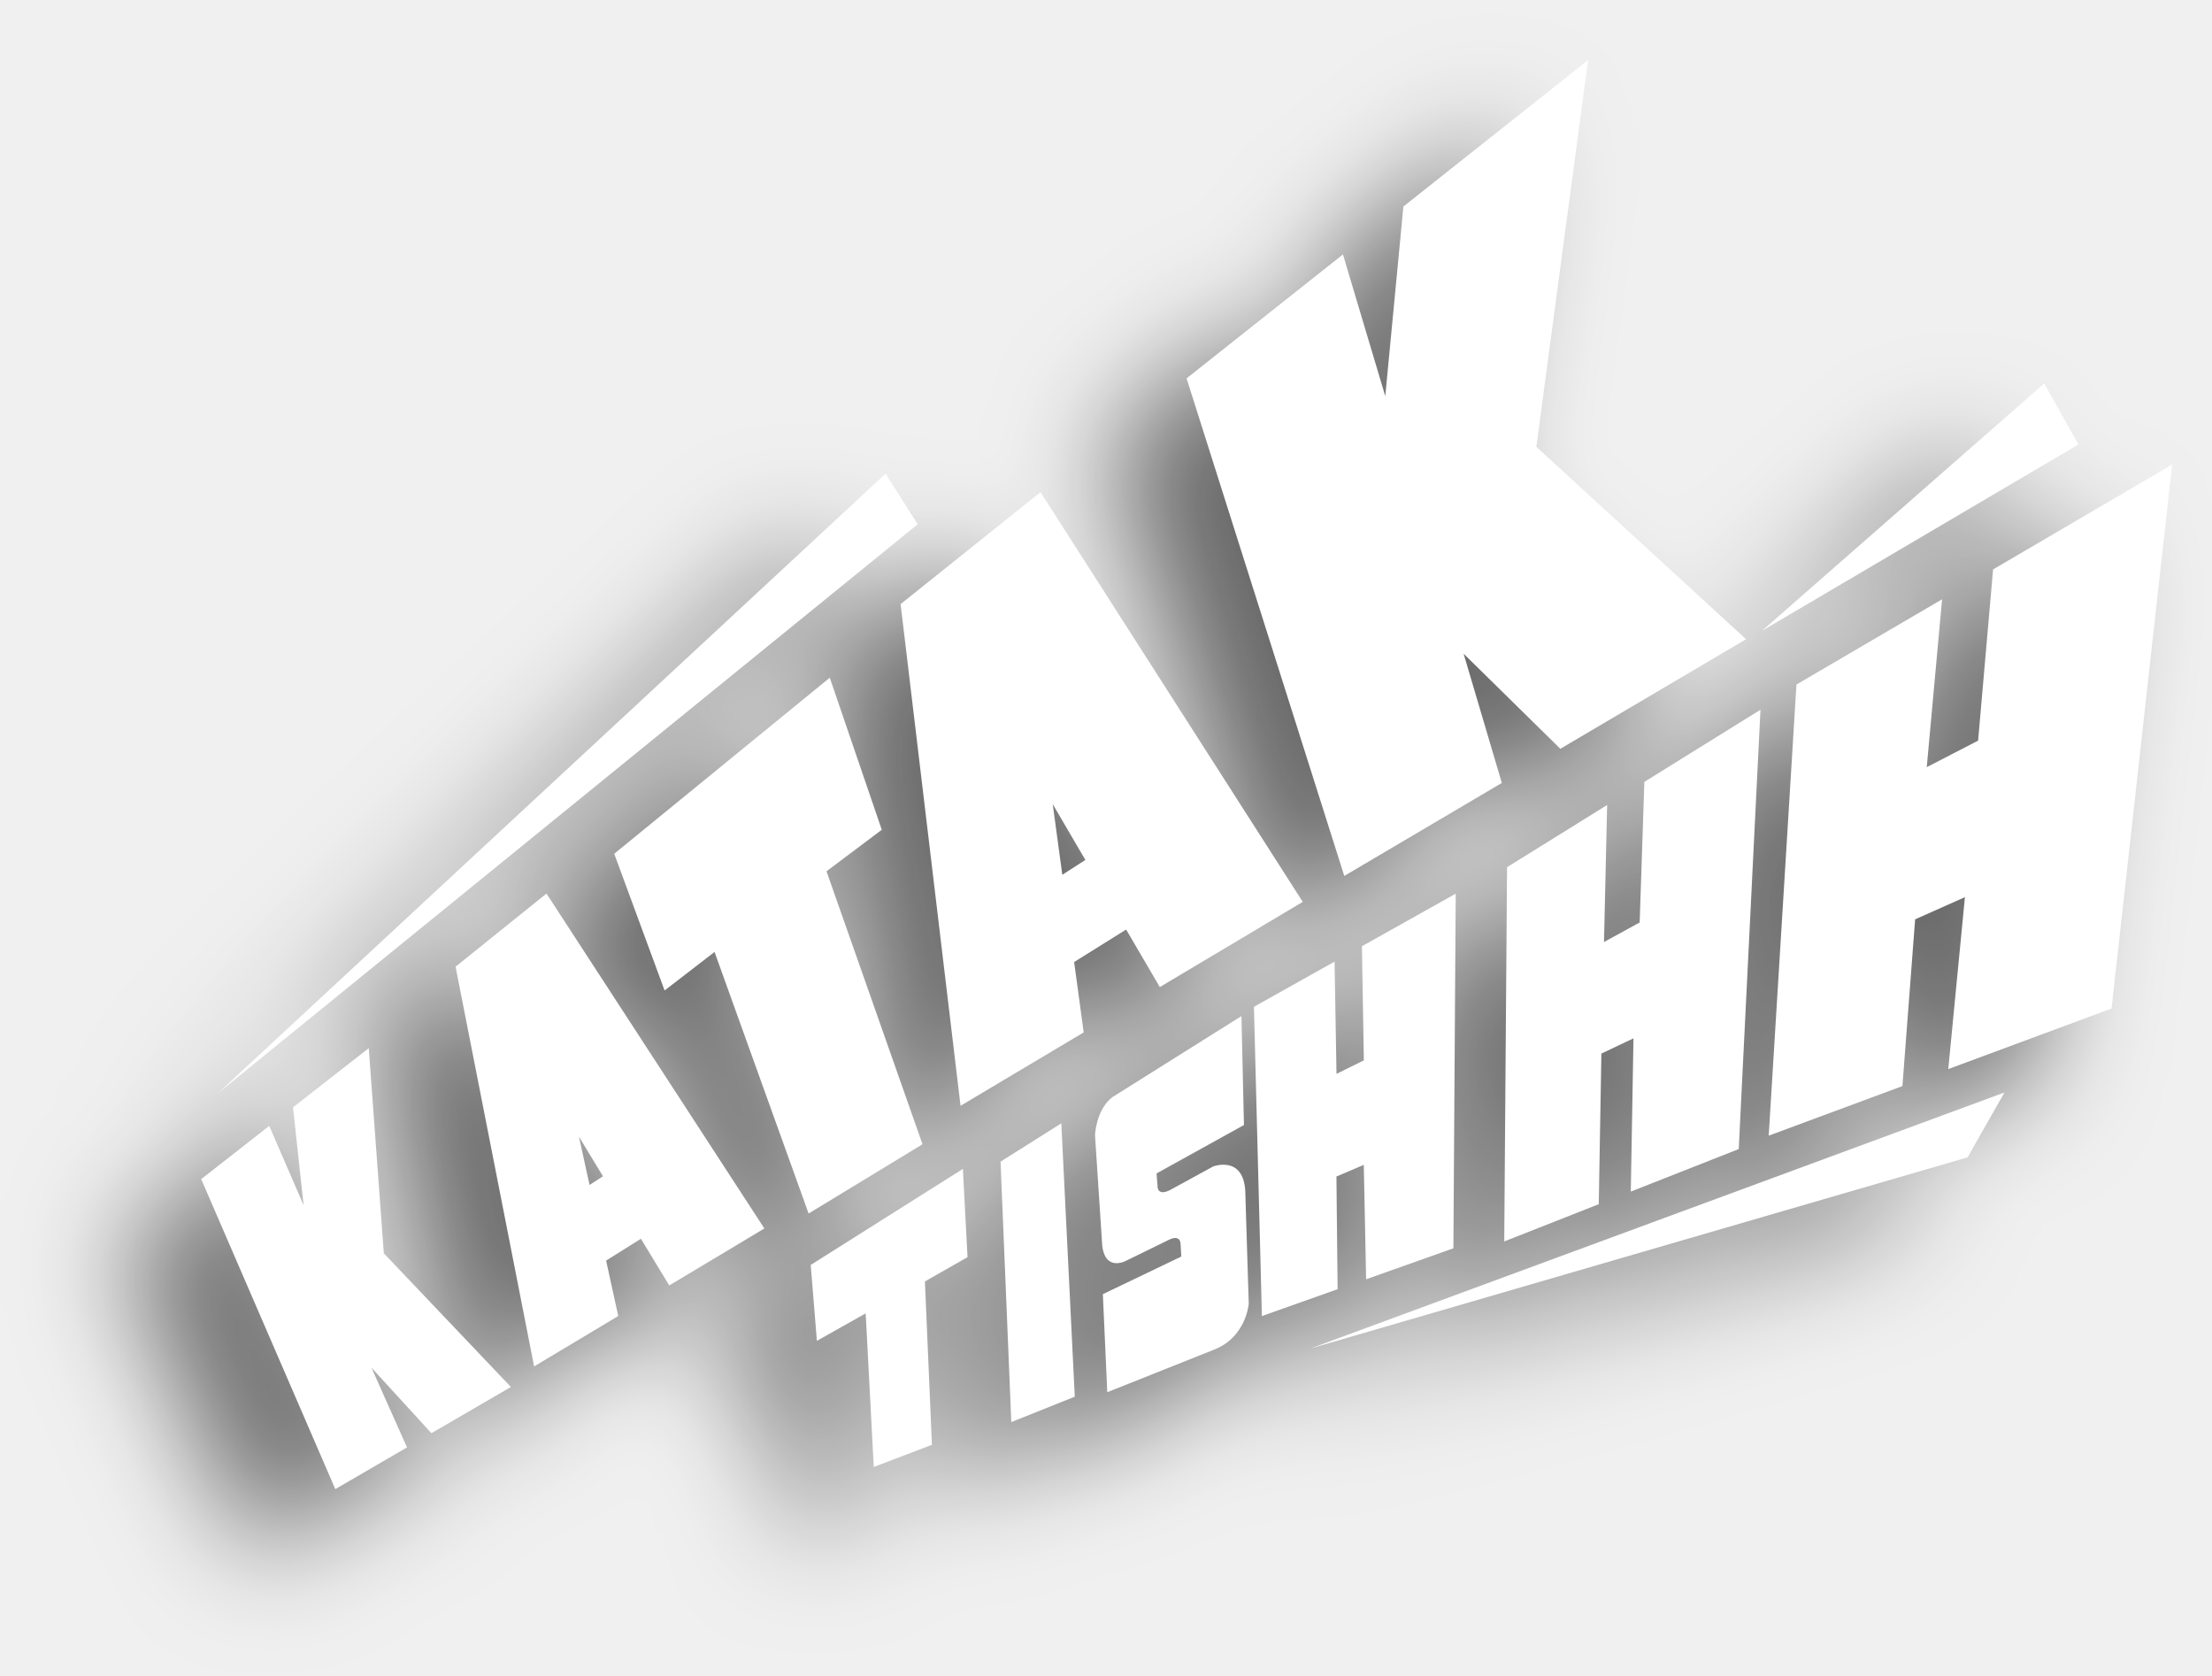
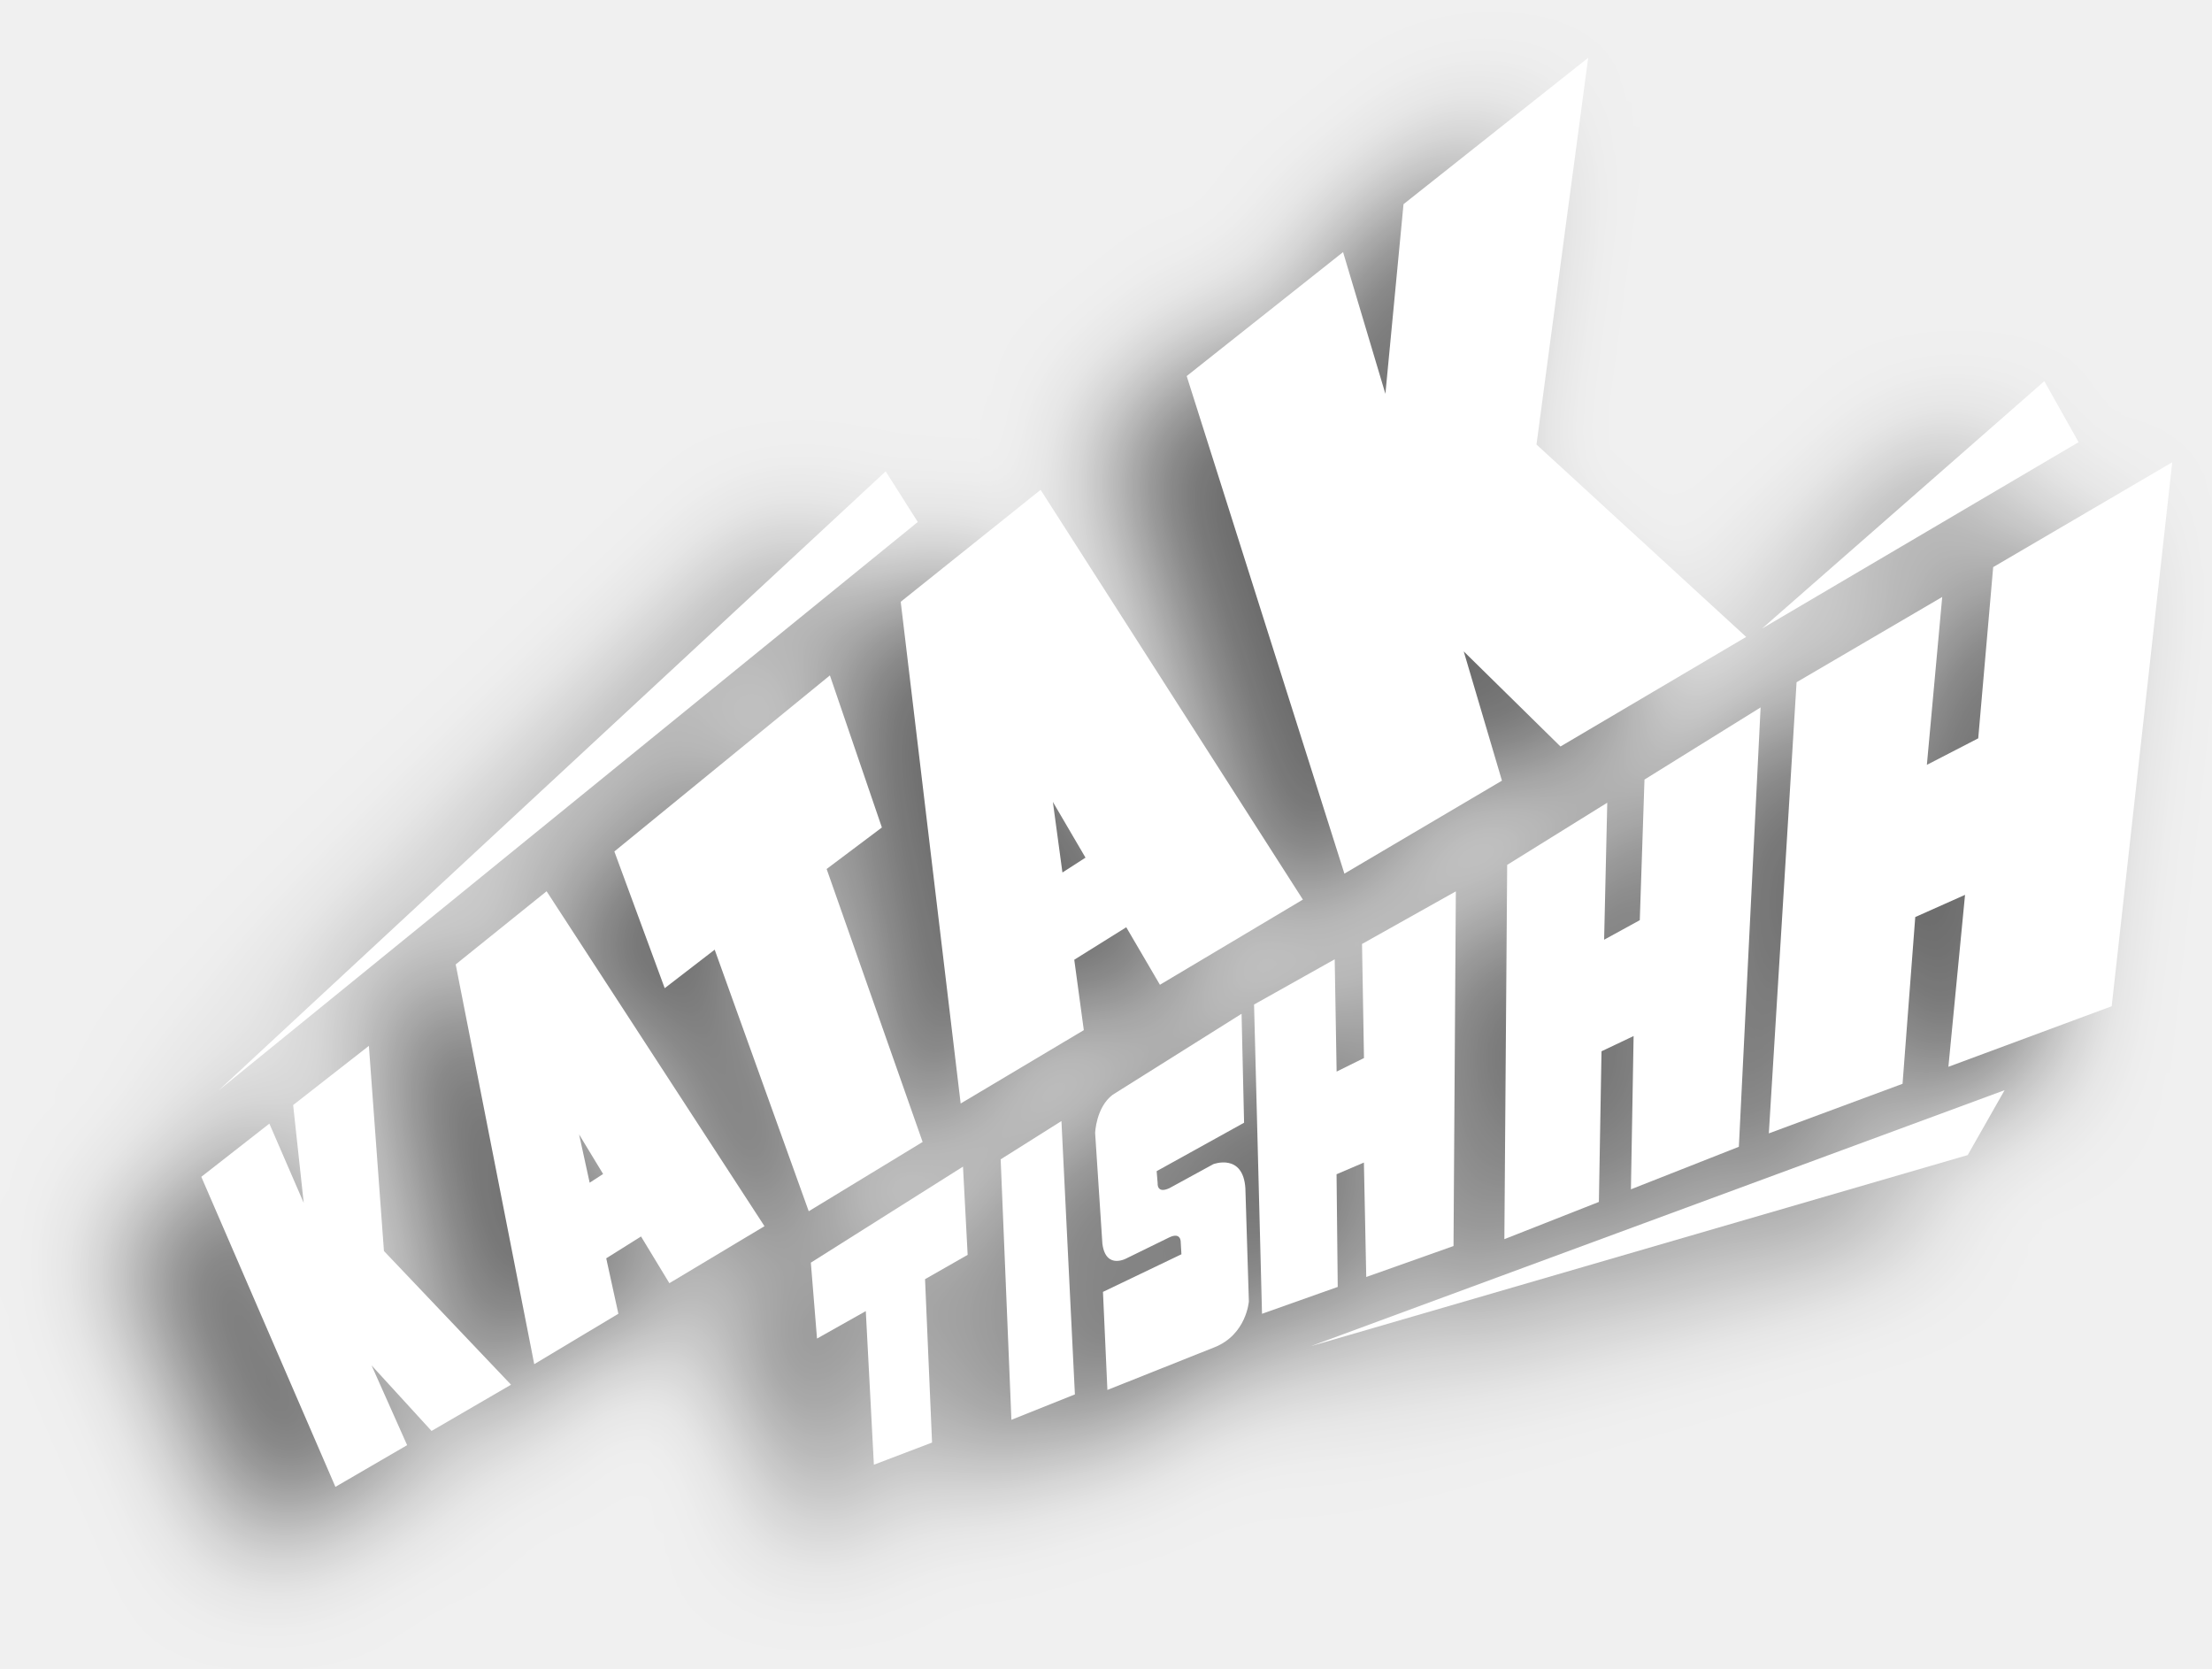
- <svg xmlns="http://www.w3.org/2000/svg" width="305" height="231" viewBox="0 0 305 231" fill="none">
+ <svg xmlns="http://www.w3.org/2000/svg" width="305" height="230" viewBox="0 0 305 230" fill="none">
  <g filter="url(#filter0_d)">
-     <path fill-rule="evenodd" clip-rule="evenodd" d="M40.403 152.666L41.861 166.151L37.126 155.227L27.74 162.56L46.232 205.305L56.12 199.554L51.216 188.556L59.486 197.596L70.447 191.221L52.922 172.79L50.845 144.507L40.403 152.666Z" fill="white" />
-     <path fill-rule="evenodd" clip-rule="evenodd" d="M81.29 163.37L79.832 156.717L83.143 162.17L81.29 163.37ZM92.28 177.224L105.393 169.366L75.35 123.192L62.816 133.278L73.646 188.39L85.247 181.438L83.574 173.797L88.371 170.784L92.28 177.224Z" fill="white" />
-     <path fill-rule="evenodd" clip-rule="evenodd" d="M127.199 157.757L113.963 120.123L121.581 114.401L114.412 93.435L84.692 117.707L91.636 136.554L98.526 131.245L111.495 167.308L127.199 157.757Z" fill="white" />
-     <path fill-rule="evenodd" clip-rule="evenodd" d="M149.657 118.558L146.476 120.605L145.156 110.871L149.657 118.558ZM132.444 152.454L149.424 142.338L148.107 132.632L155.277 128.155L159.919 136.085L179.63 124.341L143.468 67.851L124.178 83.285L132.444 152.454Z" fill="white" />
-     <path fill-rule="evenodd" clip-rule="evenodd" d="M218.97 8.29L193.505 28.471L191.008 54.617L185.17 35.077L163.608 52.165L185.355 120.764L207.078 107.946L201.809 90.125L215.147 103.236L240.752 88.128L211.841 61.603L218.97 8.29Z" fill="white" />
-     <path fill-rule="evenodd" clip-rule="evenodd" d="M122.107 65.304L30.108 150.668L126.531 72.283L122.107 65.304Z" fill="white" />
-     <path fill-rule="evenodd" clip-rule="evenodd" d="M271.298 159.565L276.387 150.618L180.716 185.91L271.298 159.565Z" fill="white" />
-     <path fill-rule="evenodd" clip-rule="evenodd" d="M281.862 52.873L242.932 86.981L286.587 61.279L281.862 52.873Z" fill="white" />
-     <path fill-rule="evenodd" clip-rule="evenodd" d="M137.959 160.151L139.442 196.061L148.195 192.558L146.339 154.871L137.959 160.151Z" fill="white" />
-     <path fill-rule="evenodd" clip-rule="evenodd" d="M132.764 161.157L111.787 174.394L112.636 184.86L119.364 181.073L120.477 202.253L128.498 199.196L127.532 176.671L133.409 173.318L132.764 161.157Z" fill="white" />
-     <path fill-rule="evenodd" clip-rule="evenodd" d="M274.812 78.505L272.75 102.111L265.668 105.766L267.784 82.621L247.702 94.377L243.878 156.573L262.315 149.737L264.067 126.748L270.931 123.688L268.636 147.393L291.153 139.044L299.501 64.055L299.501 64.052L274.812 78.505Z" fill="white" />
-     <path fill-rule="evenodd" clip-rule="evenodd" d="M239.745 158.42L242.742 97.849L226.731 107.796L226.084 127.18L221.166 129.874L221.599 110.983L207.798 119.557L207.411 171.156L220.444 166.023L220.806 145.253L225.232 143.152L224.863 164.282L239.745 158.42Z" fill="white" />
-     <path fill-rule="evenodd" clip-rule="evenodd" d="M188.367 176.372L200.4 172.102L200.72 123.206L187.786 130.459L188.055 146.188L184.282 148.053L184.017 132.573L172.897 138.809L173.995 181.444L184.435 177.74L184.273 162.207L188.044 160.593L188.367 176.372Z" fill="white" />
-     <path fill-rule="evenodd" clip-rule="evenodd" d="M152.676 191.944L167.453 186.056C171.856 184.302 172.182 179.735 172.182 179.735L171.701 164.137C171.385 159.26 167.288 160.812 167.288 160.812L161.239 164.117C159.454 164.952 159.605 163.443 159.605 163.443L159.467 161.781L171.522 155.103L171.175 140.085L153.389 151.257C151.1 153.004 150.984 156.52 150.984 156.52L151.985 171.793C152.473 175.482 155.417 173.747 155.417 173.747L161.181 170.925C162.892 170.088 162.79 171.639 162.79 171.639L162.883 173.239L152.066 178.425L152.676 191.944Z" fill="white" />
+     <path fill-rule="evenodd" clip-rule="evenodd" d="M40.419 152.344L41.878 165.829L37.142 154.905L27.757 162.238L46.249 204.983L56.137 199.232L51.233 188.234L59.503 197.274L70.463 190.899L52.939 172.468L50.862 144.185L40.419 152.344Z" fill="white" />
+     <path fill-rule="evenodd" clip-rule="evenodd" d="M81.306 163.048L79.849 156.395L83.159 161.848L81.306 163.048ZM92.296 176.902L105.41 169.044L75.366 122.87L62.833 132.956L73.663 188.068L85.264 181.116L83.591 173.475L88.387 170.462L92.296 176.902Z" fill="white" />
+     <path fill-rule="evenodd" clip-rule="evenodd" d="M127.216 157.434L113.98 119.801L121.598 114.079L114.429 93.113L84.709 117.385L91.653 136.232L98.543 130.923L111.512 166.986L127.216 157.434Z" fill="white" />
+     <path fill-rule="evenodd" clip-rule="evenodd" d="M149.674 118.236L146.493 120.283L145.173 110.549L149.674 118.236ZM132.461 152.132L149.441 142.016L148.124 132.31L155.294 127.833L159.936 135.763L179.647 124.019L143.485 67.529L124.195 82.963L132.461 152.132Z" fill="white" />
+     <path fill-rule="evenodd" clip-rule="evenodd" d="M218.987 7.968L193.522 28.149L191.025 54.295L185.187 34.755L163.625 51.843L185.372 120.442L207.095 107.624L201.825 89.803L215.164 102.914L240.769 87.806L211.858 61.281L218.987 7.968Z" fill="white" />
+     <path fill-rule="evenodd" clip-rule="evenodd" d="M122.124 64.982L30.125 150.346L126.548 71.961L122.124 64.982Z" fill="white" />
+     <path fill-rule="evenodd" clip-rule="evenodd" d="M271.315 159.243L276.403 150.296L180.733 185.588L271.315 159.243Z" fill="white" />
+     <path fill-rule="evenodd" clip-rule="evenodd" d="M281.879 52.551L242.949 86.659L286.604 60.956L281.879 52.551Z" fill="white" />
+     <path fill-rule="evenodd" clip-rule="evenodd" d="M137.976 159.829L139.458 195.739L148.212 192.236L146.356 154.549L137.976 159.829Z" fill="white" />
+     <path fill-rule="evenodd" clip-rule="evenodd" d="M132.781 160.834L111.803 174.072L112.653 184.538L119.38 180.751L120.494 201.931L128.515 198.874L127.549 176.349L133.425 172.996L132.781 160.834Z" fill="white" />
+     <path fill-rule="evenodd" clip-rule="evenodd" d="M274.829 78.183L272.767 101.789L265.685 105.444L267.801 82.299L247.719 94.055L243.894 156.251L262.332 149.415L264.084 126.426L270.948 123.366L268.653 147.071L291.17 138.722L299.518 63.733L299.518 63.73L274.829 78.183Z" fill="white" />
+     <path fill-rule="evenodd" clip-rule="evenodd" d="M239.761 158.098L242.759 97.527L226.748 107.473L226.101 126.858L221.183 129.552L221.616 110.661L207.815 119.235L207.428 170.834L220.461 165.701L220.823 144.931L225.249 142.83L224.88 163.96L239.761 158.098Z" fill="white" />
+     <path fill-rule="evenodd" clip-rule="evenodd" d="M188.384 176.05L200.417 171.78L200.737 122.884L187.803 130.137L188.072 145.866L184.299 147.731L184.034 132.251L172.914 138.487L174.012 181.122L184.452 177.418L184.29 161.885L188.061 160.271L188.384 176.05Z" fill="white" />
+     <path fill-rule="evenodd" clip-rule="evenodd" d="M152.693 191.621L167.47 185.734C171.873 183.98 172.199 179.413 172.199 179.413L171.718 163.815C171.401 158.938 167.305 160.49 167.305 160.49L161.256 163.795C159.471 164.63 159.622 163.121 159.622 163.121L159.484 161.459L171.539 154.781L171.192 139.763L153.406 150.935C151.116 152.682 151.001 156.198 151.001 156.198L152.002 171.471C152.49 175.16 155.434 173.425 155.434 173.425L161.198 170.603C162.909 169.766 162.807 171.317 162.807 171.317L162.9 172.917L152.082 178.103L152.693 191.621Z" fill="white" />
  </g>
  <defs>
-     <filter id="filter0_d" x="0" y="-2" width="305.449" height="236.682" filterUnits="userSpaceOnUse" color-interpolation-filters="sRGB">
+     <filter id="filter0_d" x="0.017" y="-2.322" width="305.449" height="236.682" filterUnits="userSpaceOnUse" color-interpolation-filters="sRGB">
      <feFlood flood-opacity="0" result="BackgroundImageFix" />
      <feColorMatrix in="SourceAlpha" type="matrix" values="0 0 0 0 0 0 0 0 0 0 0 0 0 0 0 0 0 0 127 0" />
      <feOffset dx="-11" dy="9" />
      <feGaussianBlur stdDeviation="8" />
      <feColorMatrix type="matrix" values="0 0 0 0 0 0 0 0 0 0 0 0 0 0 0 0 0 0 0.566 0" />
      <feBlend mode="normal" in2="BackgroundImageFix" result="effect1_dropShadow" />
      <feBlend mode="normal" in="SourceGraphic" in2="effect1_dropShadow" result="shape" />
    </filter>
  </defs>
</svg>
